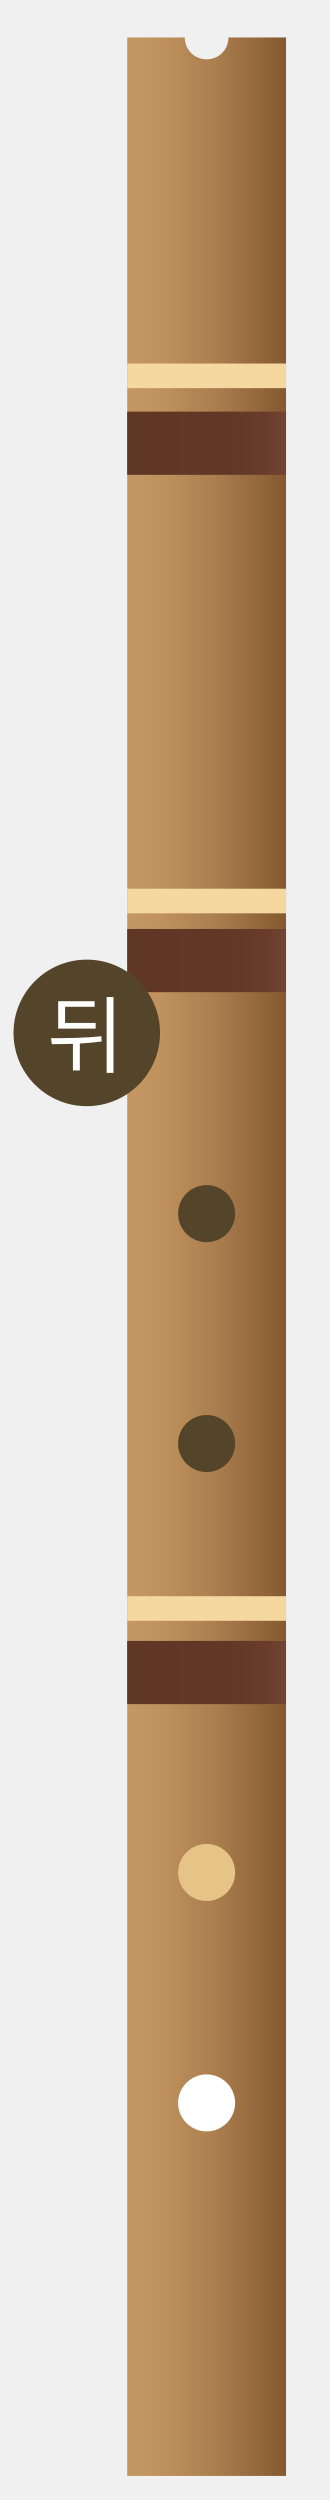
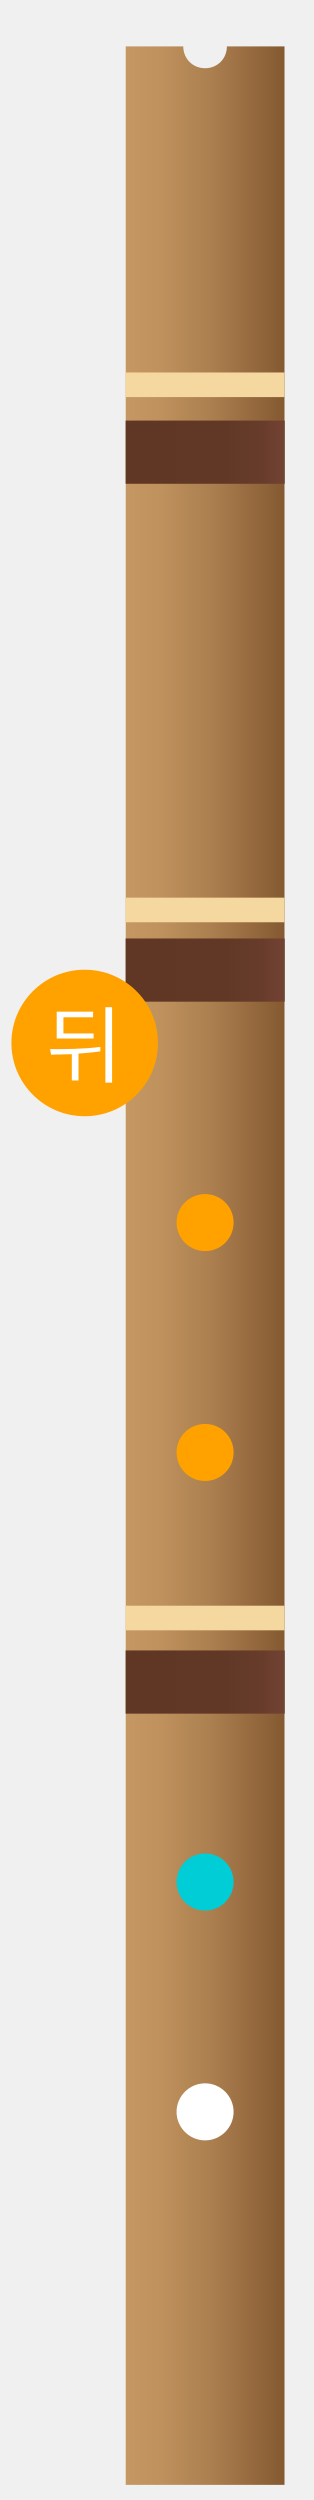
- <svg xmlns="http://www.w3.org/2000/svg" xmlns:xlink="http://www.w3.org/1999/xlink" enable-background="new 0 0 59 447" viewBox="0 0 59 447">
-   <linearGradient id="a" gradientTransform="matrix(28.363 0 0 -436 811.6946 331875.406)" gradientUnits="userSpaceOnUse" x1="-28.532" x2="-27.532" y1="760.667" y2="760.667">
+ <svg xmlns="http://www.w3.org/2000/svg" xmlns:xlink="http://www.w3.org/1999/xlink" enable-background="new 0 0 56 447" viewBox="0 0 56 447">
+   <linearGradient id="a" gradientTransform="matrix(28.363 0 0 -436 2648.559 338430.406)" gradientUnits="userSpaceOnUse" x1="-93.31" x2="-92.31" y1="775.697" y2="775.697">
    <stop offset="0" stop-color="#d7a773" />
    <stop offset="0" stop-color="#ce9f6b" />
    <stop offset="0" stop-color="#c59863" />
    <stop offset=".223" stop-color="#be915d" />
    <stop offset=".539" stop-color="#ab7f4f" />
    <stop offset=".908" stop-color="#8d6137" />
    <stop offset="1" stop-color="#855931" />
  </linearGradient>
  <linearGradient id="b">
    <stop offset="0" stop-color="#603725" />
    <stop offset=".635" stop-color="#613826" />
    <stop offset=".863" stop-color="#683c2b" />
    <stop offset="1" stop-color="#724333" />
    <stop offset="1" stop-color="#3d1c11" />
  </linearGradient>
-   <linearGradient id="c" gradientTransform="matrix(28.358 0 0 -11.254 811.6003 8710.593)" gradientUnits="userSpaceOnUse" x1="-28.534" x2="-27.534" xlink:href="#b" y1="766.964" y2="766.964" />
-   <linearGradient id="d" gradientTransform="matrix(28.358 0 0 -11.254 811.6003 8803.188)" gradientUnits="userSpaceOnUse" x1="-28.534" x2="-27.534" xlink:href="#b" y1="766.964" y2="766.964" />
-   <linearGradient id="e" gradientTransform="matrix(28.358 0 0 -11.254 811.6003 8930.472)" gradientUnits="userSpaceOnUse" x1="-28.534" x2="-27.534" xlink:href="#b" y1="766.964" y2="766.964" />
-   <g transform="translate(-69.785 -215.116)">
-     <g transform="translate(90.127 215.116)">
-       <path d="m20.5 6.7c0 2.2-1.7 3.9-3.9 3.9s-3.9-1.7-3.9-3.9h-10.3v436h28.4v-436z" fill="url(#a)" />
-       <path d="m2.4 65h28.4v4.4h-28.4z" fill="#f5d89f" />
-       <path d="m2.4 73.6h28.4v11.3h-28.4z" fill="url(#c)" />
-       <path d="m2.4 166.1h28.4v11.3h-28.4z" fill="url(#d)" />
-       <path d="m2.4 293.4h28.4v11.3h-28.4z" fill="url(#e)" />
-       <path d="m2.4 158.9h28.4v4.4h-28.4z" fill="#f5d89f" />
-       <path d="m2.4 285.4h28.4v4.4h-28.4z" fill="#f5d89f" />
-       <circle cx="16.6" cy="217" fill="#54452a" r="5.1" />
-       <circle cx="16.6" cy="258.1" fill="#54452a" r="5.1" />
-       <circle cx="16.6" cy="334.8" fill="#e6c387" r="5.1" />
-       <path d="m16.6 370.9c2.8 0 5.1 2.3 5.1 5.1s-2.3 5.1-5.1 5.1-5.1-2.3-5.1-5.1 2.3-5.1 5.1-5.1z" fill="#fff" />
-     </g>
-     <ellipse cx="85.3" cy="399.8" fill="#54452a" rx="13.1" ry="13.1" />
-     <text fill="#fff" font-family="'NotoSansKR-Regular-KSCpc-EUC-H'" font-size="15" transform="translate(78.2161 405.7682)">뒤</text>
+   <linearGradient id="c" gradientTransform="matrix(28.358 0 0 -11.254 2648.131 8894.402)" gradientUnits="userSpaceOnUse" x1="-93.311" x2="-92.311" xlink:href="#b" y1="783.15" y2="783.15" />
+   <linearGradient id="d" gradientTransform="matrix(28.358 0 0 -11.254 2648.131 8986.998)" gradientUnits="userSpaceOnUse" x1="-93.311" x2="-92.311" xlink:href="#b" y1="783.15" y2="783.15" />
+   <linearGradient id="e" gradientTransform="matrix(28.358 0 0 -11.254 2648.131 9114.282)" gradientUnits="userSpaceOnUse" x1="-93.311" x2="-92.311" xlink:href="#b" y1="783.15" y2="783.15" />
+   <g transform="translate(20.467)">
+     <path d="m20.1 8.3c0 2.2-1.7 3.9-3.9 3.9s-3.9-1.7-3.9-3.9h-10.3v436h28.4v-436z" fill="url(#a)" />
+     <path d="m2 66.6h28.4v4.4h-28.4z" fill="#f5d89f" />
+     <path d="m2 75.2h28.4v11.3h-28.4z" fill="url(#c)" />
+     <path d="m2 167.8h28.4v11.3h-28.4z" fill="url(#d)" />
+     <path d="m2 295.1h28.4v11.3h-28.4z" fill="url(#e)" />
+     <path d="m2 160.5h28.4v4.4h-28.4z" fill="#f5d89f" />
+     <path d="m2 287.1h28.4v4.4h-28.4z" fill="#f5d89f" />
+     <circle cx="16.2" cy="218.6" fill="#ffa200" r="5.1" />
+     <circle cx="16.2" cy="259.7" fill="#ffa200" r="5.1" />
+     <circle cx="16.2" cy="336.5" fill="#00cdd5" r="5.1" />
+     <path d="m16.2 372.5c2.8 0 5.1 2.3 5.1 5.1s-2.3 5.1-5.1 5.1-5.1-2.3-5.1-5.1 2.3-5.1 5.1-5.1z" fill="#fff" />
  </g>
+   <ellipse cx="15.14" cy="186.484" fill="#ffa200" rx="13.1" ry="13.1" />
+   <path d="m87.6 403.1c-1.3.2-2.6.3-3.9.4v4.8h-1.2v-4.7c-1.3 0-2.6.1-3.7.1l-.2-1c2.7 0 6 0 9-.4zm-1.1-2.3h-6.7v-4.8h6.5v1h-5.3v2.9h5.4v.9zm3.2-5.6v13.5h-1.2v-13.5z" fill="#fff" transform="translate(-69.66 -215.116)" />
</svg>
